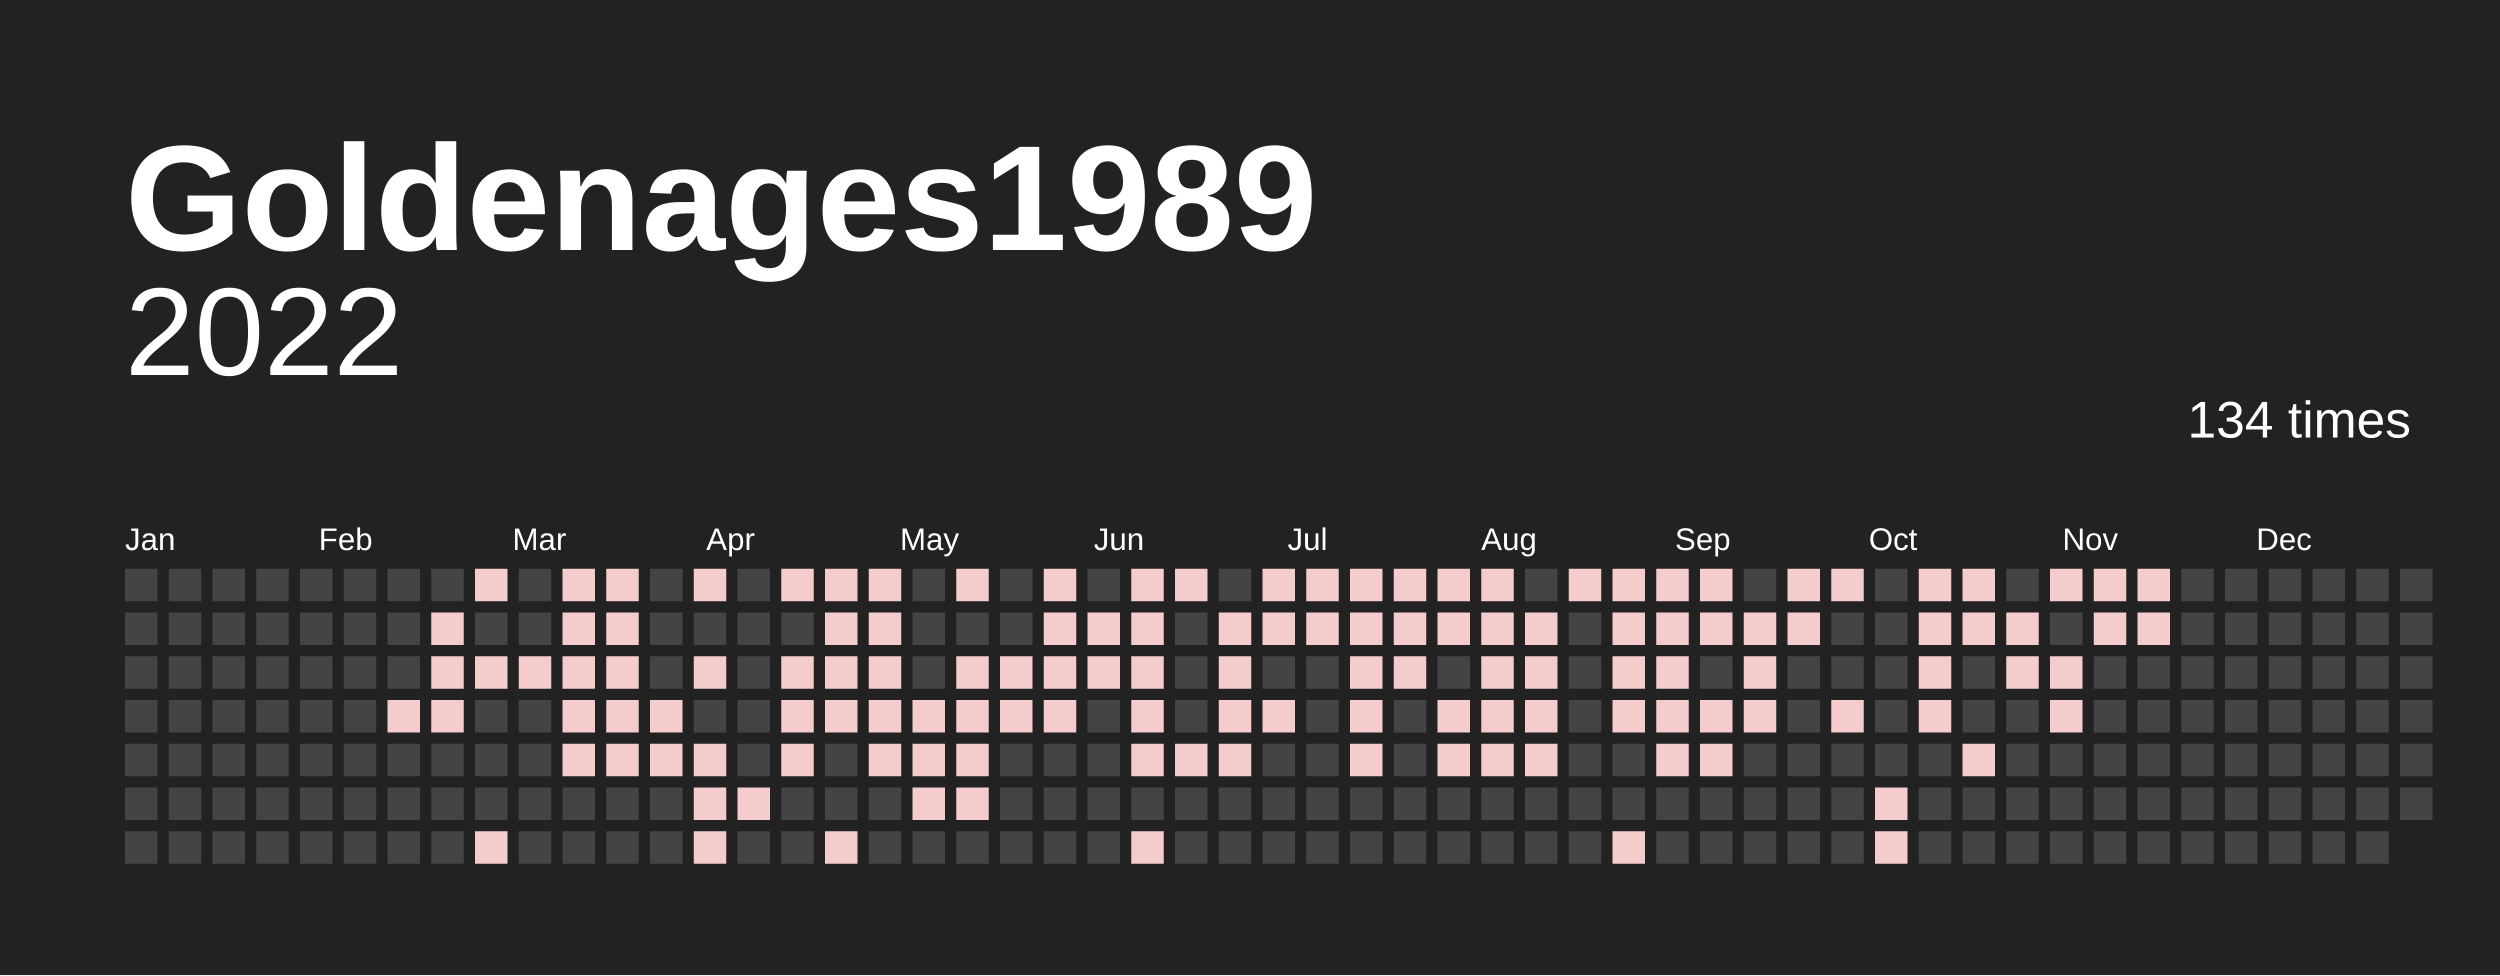
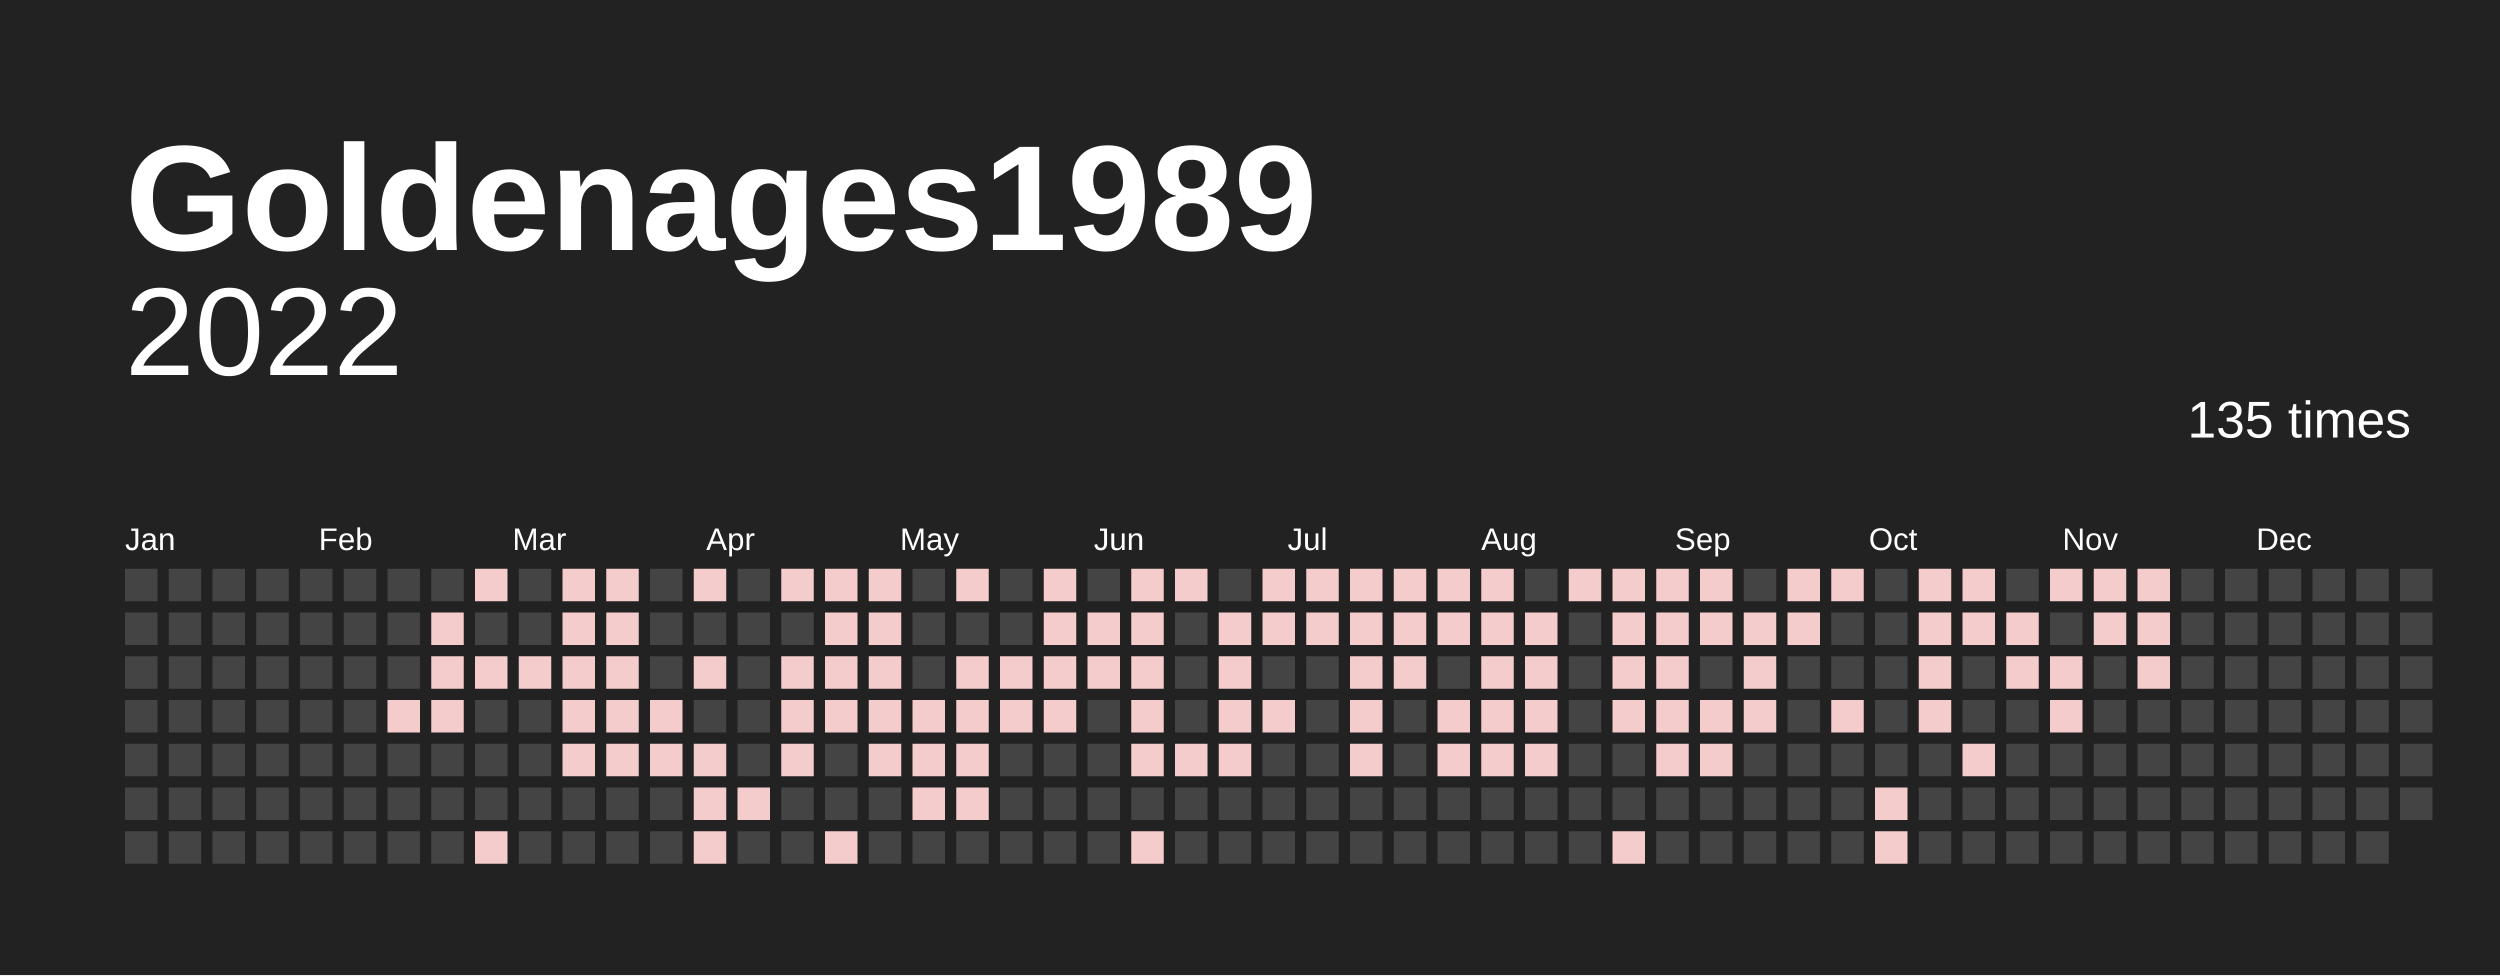
<svg xmlns="http://www.w3.org/2000/svg" baseProfile="full" height="78mm" version="1.1" viewBox="0,0,200,78" width="200mm">
  <defs />
  <rect fill="#222222" height="78" width="200" x="0" y="0" />
  <text fill="#FFFFFF" style="font-size:12px; font-family:Arial; font-weight:bold;" x="10" y="20">Goldenages1989</text>
  <text alignment-baseline="hanging" fill="#FFFFFF" style="font-size:10.0px; font-family:Arial;" x="10" y="30">2022</text>
-   <text alignment-baseline="hanging" fill="#FFFFFF" style="font-size:4.125px; font-family:Arial;" x="175" y="35">134 times</text>
+   <text alignment-baseline="hanging" fill="#FFFFFF" style="font-size:4.125px; font-family:Arial;" x="175" y="35">135 times</text>
  <text fill="#FFFFFF" style="font-size:2.5px; font-family:Arial" x="10.0" y="44">Jan</text>
  <text fill="#FFFFFF" style="font-size:2.5px; font-family:Arial" x="25.5" y="44">Feb</text>
  <text fill="#FFFFFF" style="font-size:2.5px; font-family:Arial" x="41.0" y="44">Mar</text>
  <text fill="#FFFFFF" style="font-size:2.5px; font-family:Arial" x="56.5" y="44">Apr</text>
  <text fill="#FFFFFF" style="font-size:2.5px; font-family:Arial" x="72.0" y="44">May</text>
  <text fill="#FFFFFF" style="font-size:2.5px; font-family:Arial" x="87.5" y="44">Jun</text>
  <text fill="#FFFFFF" style="font-size:2.5px; font-family:Arial" x="103.0" y="44">Jul</text>
  <text fill="#FFFFFF" style="font-size:2.5px; font-family:Arial" x="118.5" y="44">Aug</text>
  <text fill="#FFFFFF" style="font-size:2.5px; font-family:Arial" x="134.0" y="44">Sep</text>
  <text fill="#FFFFFF" style="font-size:2.5px; font-family:Arial" x="149.5" y="44">Oct</text>
  <text fill="#FFFFFF" style="font-size:2.5px; font-family:Arial" x="165.0" y="44">Nov</text>
  <text fill="#FFFFFF" style="font-size:2.5px; font-family:Arial" x="180.5" y="44">Dec</text>
  <rect fill="#444444" height="2.6" width="2.6" x="10.0" y="45.5" />
  <rect fill="#444444" height="2.6" width="2.6" x="10.0" y="49.0" />
  <rect fill="#444444" height="2.6" width="2.6" x="10.0" y="52.5" />
  <rect fill="#444444" height="2.6" width="2.6" x="10.0" y="56.0" />
  <rect fill="#444444" height="2.6" width="2.6" x="10.0" y="59.5" />
  <rect fill="#444444" height="2.6" width="2.6" x="10.0" y="63.0" />
  <rect fill="#444444" height="2.6" width="2.6" x="10.0" y="66.5" />
  <rect fill="#444444" height="2.6" width="2.6" x="13.5" y="45.5" />
  <rect fill="#444444" height="2.6" width="2.6" x="13.5" y="49.0" />
  <rect fill="#444444" height="2.6" width="2.6" x="13.5" y="52.5" />
  <rect fill="#444444" height="2.6" width="2.6" x="13.5" y="56.0" />
  <rect fill="#444444" height="2.6" width="2.6" x="13.5" y="59.5" />
  <rect fill="#444444" height="2.6" width="2.6" x="13.5" y="63.0" />
  <rect fill="#444444" height="2.6" width="2.6" x="13.5" y="66.5" />
  <rect fill="#444444" height="2.6" width="2.6" x="17.0" y="45.5" />
  <rect fill="#444444" height="2.6" width="2.6" x="17.0" y="49.0" />
  <rect fill="#444444" height="2.6" width="2.6" x="17.0" y="52.5" />
  <rect fill="#444444" height="2.6" width="2.6" x="17.0" y="56.0" />
  <rect fill="#444444" height="2.6" width="2.6" x="17.0" y="59.5" />
  <rect fill="#444444" height="2.6" width="2.6" x="17.0" y="63.0" />
  <rect fill="#444444" height="2.6" width="2.6" x="17.0" y="66.5" />
  <rect fill="#444444" height="2.6" width="2.6" x="20.5" y="45.5" />
  <rect fill="#444444" height="2.6" width="2.6" x="20.5" y="49.0" />
  <rect fill="#444444" height="2.6" width="2.6" x="20.5" y="52.5" />
  <rect fill="#444444" height="2.6" width="2.6" x="20.5" y="56.0" />
  <rect fill="#444444" height="2.6" width="2.6" x="20.5" y="59.5" />
  <rect fill="#444444" height="2.6" width="2.6" x="20.5" y="63.0" />
  <rect fill="#444444" height="2.6" width="2.6" x="20.5" y="66.5" />
  <rect fill="#444444" height="2.6" width="2.6" x="24.0" y="45.5" />
  <rect fill="#444444" height="2.6" width="2.6" x="24.0" y="49.0" />
  <rect fill="#444444" height="2.6" width="2.6" x="24.0" y="52.5" />
  <rect fill="#444444" height="2.6" width="2.6" x="24.0" y="56.0" />
  <rect fill="#444444" height="2.6" width="2.6" x="24.0" y="59.5" />
  <rect fill="#444444" height="2.6" width="2.6" x="24.0" y="63.0" />
  <rect fill="#444444" height="2.6" width="2.6" x="24.0" y="66.5" />
  <rect fill="#444444" height="2.6" width="2.6" x="27.5" y="45.5" />
  <rect fill="#444444" height="2.6" width="2.6" x="27.5" y="49.0" />
  <rect fill="#444444" height="2.6" width="2.6" x="27.5" y="52.5" />
  <rect fill="#444444" height="2.6" width="2.6" x="27.5" y="56.0" />
  <rect fill="#444444" height="2.6" width="2.6" x="27.5" y="59.5" />
  <rect fill="#444444" height="2.6" width="2.6" x="27.5" y="63.0" />
  <rect fill="#444444" height="2.6" width="2.6" x="27.5" y="66.5" />
  <rect fill="#444444" height="2.6" width="2.6" x="31.0" y="45.5" />
  <rect fill="#444444" height="2.6" width="2.6" x="31.0" y="49.0" />
  <rect fill="#444444" height="2.6" width="2.6" x="31.0" y="52.5" />
  <rect fill="#f4cccc" height="2.6" width="2.6" x="31.0" y="56.0" />
  <rect fill="#444444" height="2.6" width="2.6" x="31.0" y="59.5" />
  <rect fill="#444444" height="2.6" width="2.6" x="31.0" y="63.0" />
  <rect fill="#444444" height="2.6" width="2.6" x="31.0" y="66.5" />
  <rect fill="#444444" height="2.6" width="2.6" x="34.5" y="45.5" />
  <rect fill="#f4cccc" height="2.6" width="2.6" x="34.5" y="49.0" />
  <rect fill="#f4cccc" height="2.6" width="2.6" x="34.5" y="52.5" />
  <rect fill="#f4cccc" height="2.6" width="2.6" x="34.5" y="56.0" />
  <rect fill="#444444" height="2.6" width="2.6" x="34.5" y="59.5" />
  <rect fill="#444444" height="2.6" width="2.6" x="34.5" y="63.0" />
  <rect fill="#444444" height="2.6" width="2.6" x="34.5" y="66.5" />
  <rect fill="#f4cccc" height="2.6" width="2.6" x="38.0" y="45.5" />
  <rect fill="#444444" height="2.6" width="2.6" x="38.0" y="49.0" />
  <rect fill="#f4cccc" height="2.6" width="2.6" x="38.0" y="52.5" />
  <rect fill="#444444" height="2.6" width="2.6" x="38.0" y="56.0" />
  <rect fill="#444444" height="2.6" width="2.6" x="38.0" y="59.5" />
  <rect fill="#444444" height="2.6" width="2.6" x="38.0" y="63.0" />
  <rect fill="#f4cccc" height="2.6" width="2.6" x="38.0" y="66.5" />
  <rect fill="#444444" height="2.6" width="2.6" x="41.5" y="45.5" />
  <rect fill="#444444" height="2.6" width="2.6" x="41.5" y="49.0" />
  <rect fill="#f4cccc" height="2.6" width="2.6" x="41.5" y="52.5" />
  <rect fill="#444444" height="2.6" width="2.6" x="41.5" y="56.0" />
  <rect fill="#444444" height="2.6" width="2.6" x="41.5" y="59.5" />
  <rect fill="#444444" height="2.6" width="2.6" x="41.5" y="63.0" />
  <rect fill="#444444" height="2.6" width="2.6" x="41.5" y="66.5" />
  <rect fill="#f4cccc" height="2.6" width="2.6" x="45.0" y="45.5" />
  <rect fill="#f4cccc" height="2.6" width="2.6" x="45.0" y="49.0" />
  <rect fill="#f4cccc" height="2.6" width="2.6" x="45.0" y="52.5" />
  <rect fill="#f4cccc" height="2.6" width="2.6" x="45.0" y="56.0" />
  <rect fill="#f4cccc" height="2.6" width="2.6" x="45.0" y="59.5" />
  <rect fill="#444444" height="2.6" width="2.6" x="45.0" y="63.0" />
  <rect fill="#444444" height="2.6" width="2.6" x="45.0" y="66.5" />
  <rect fill="#f4cccc" height="2.6" width="2.6" x="48.5" y="45.5" />
  <rect fill="#f4cccc" height="2.6" width="2.6" x="48.5" y="49.0" />
  <rect fill="#f4cccc" height="2.6" width="2.6" x="48.5" y="52.5" />
  <rect fill="#f4cccc" height="2.6" width="2.6" x="48.5" y="56.0" />
  <rect fill="#f4cccc" height="2.6" width="2.6" x="48.5" y="59.5" />
  <rect fill="#444444" height="2.6" width="2.6" x="48.5" y="63.0" />
  <rect fill="#444444" height="2.6" width="2.6" x="48.5" y="66.5" />
  <rect fill="#444444" height="2.6" width="2.6" x="52.0" y="45.5" />
  <rect fill="#444444" height="2.6" width="2.6" x="52.0" y="49.0" />
  <rect fill="#444444" height="2.6" width="2.6" x="52.0" y="52.5" />
  <rect fill="#f4cccc" height="2.6" width="2.6" x="52.0" y="56.0" />
  <rect fill="#f4cccc" height="2.6" width="2.6" x="52.0" y="59.5" />
  <rect fill="#444444" height="2.6" width="2.6" x="52.0" y="63.0" />
  <rect fill="#444444" height="2.6" width="2.6" x="52.0" y="66.5" />
  <rect fill="#f4cccc" height="2.6" width="2.6" x="55.5" y="45.5" />
  <rect fill="#444444" height="2.6" width="2.6" x="55.5" y="49.0" />
  <rect fill="#f4cccc" height="2.6" width="2.6" x="55.5" y="52.5" />
  <rect fill="#444444" height="2.6" width="2.6" x="55.5" y="56.0" />
  <rect fill="#f4cccc" height="2.6" width="2.6" x="55.5" y="59.5" />
  <rect fill="#f4cccc" height="2.6" width="2.6" x="55.5" y="63.0" />
  <rect fill="#f4cccc" height="2.6" width="2.6" x="55.5" y="66.5" />
  <rect fill="#444444" height="2.6" width="2.6" x="59.0" y="45.5" />
  <rect fill="#444444" height="2.6" width="2.6" x="59.0" y="49.0" />
  <rect fill="#444444" height="2.6" width="2.6" x="59.0" y="52.5" />
  <rect fill="#444444" height="2.6" width="2.6" x="59.0" y="56.0" />
  <rect fill="#444444" height="2.6" width="2.6" x="59.0" y="59.5" />
  <rect fill="#f4cccc" height="2.6" width="2.6" x="59.0" y="63.0" />
  <rect fill="#444444" height="2.6" width="2.6" x="59.0" y="66.5" />
  <rect fill="#f4cccc" height="2.6" width="2.6" x="62.5" y="45.5" />
  <rect fill="#444444" height="2.6" width="2.6" x="62.5" y="49.0" />
  <rect fill="#f4cccc" height="2.6" width="2.6" x="62.5" y="52.5" />
  <rect fill="#f4cccc" height="2.6" width="2.6" x="62.5" y="56.0" />
  <rect fill="#f4cccc" height="2.6" width="2.6" x="62.5" y="59.5" />
  <rect fill="#444444" height="2.6" width="2.6" x="62.5" y="63.0" />
  <rect fill="#444444" height="2.6" width="2.6" x="62.5" y="66.5" />
  <rect fill="#f4cccc" height="2.6" width="2.6" x="66.0" y="45.5" />
  <rect fill="#f4cccc" height="2.6" width="2.6" x="66.0" y="49.0" />
  <rect fill="#f4cccc" height="2.6" width="2.6" x="66.0" y="52.5" />
  <rect fill="#f4cccc" height="2.6" width="2.6" x="66.0" y="56.0" />
  <rect fill="#444444" height="2.6" width="2.6" x="66.0" y="59.5" />
  <rect fill="#444444" height="2.6" width="2.6" x="66.0" y="63.0" />
  <rect fill="#f4cccc" height="2.6" width="2.6" x="66.0" y="66.5" />
  <rect fill="#f4cccc" height="2.6" width="2.6" x="69.5" y="45.5" />
  <rect fill="#f4cccc" height="2.6" width="2.6" x="69.5" y="49.0" />
  <rect fill="#f4cccc" height="2.6" width="2.6" x="69.5" y="52.5" />
  <rect fill="#f4cccc" height="2.6" width="2.6" x="69.5" y="56.0" />
  <rect fill="#f4cccc" height="2.6" width="2.6" x="69.5" y="59.5" />
  <rect fill="#444444" height="2.6" width="2.6" x="69.5" y="63.0" />
  <rect fill="#444444" height="2.6" width="2.6" x="69.5" y="66.5" />
  <rect fill="#444444" height="2.6" width="2.6" x="73.0" y="45.5" />
  <rect fill="#444444" height="2.6" width="2.6" x="73.0" y="49.0" />
  <rect fill="#444444" height="2.6" width="2.6" x="73.0" y="52.5" />
  <rect fill="#f4cccc" height="2.6" width="2.6" x="73.0" y="56.0" />
  <rect fill="#f4cccc" height="2.6" width="2.6" x="73.0" y="59.5" />
  <rect fill="#f4cccc" height="2.6" width="2.6" x="73.0" y="63.0" />
  <rect fill="#444444" height="2.6" width="2.6" x="73.0" y="66.5" />
  <rect fill="#f4cccc" height="2.6" width="2.6" x="76.5" y="45.5" />
  <rect fill="#444444" height="2.6" width="2.6" x="76.5" y="49.0" />
  <rect fill="#f4cccc" height="2.6" width="2.6" x="76.5" y="52.5" />
  <rect fill="#f4cccc" height="2.6" width="2.6" x="76.5" y="56.0" />
  <rect fill="#f4cccc" height="2.6" width="2.6" x="76.5" y="59.5" />
  <rect fill="#f4cccc" height="2.6" width="2.6" x="76.5" y="63.0" />
  <rect fill="#444444" height="2.6" width="2.6" x="76.5" y="66.5" />
  <rect fill="#444444" height="2.6" width="2.6" x="80.0" y="45.5" />
  <rect fill="#444444" height="2.6" width="2.6" x="80.0" y="49.0" />
  <rect fill="#f4cccc" height="2.6" width="2.6" x="80.0" y="52.5" />
  <rect fill="#f4cccc" height="2.6" width="2.6" x="80.0" y="56.0" />
  <rect fill="#444444" height="2.6" width="2.6" x="80.0" y="59.5" />
  <rect fill="#444444" height="2.6" width="2.6" x="80.0" y="63.0" />
  <rect fill="#444444" height="2.6" width="2.6" x="80.0" y="66.5" />
  <rect fill="#f4cccc" height="2.6" width="2.6" x="83.5" y="45.5" />
  <rect fill="#f4cccc" height="2.6" width="2.6" x="83.5" y="49.0" />
  <rect fill="#f4cccc" height="2.6" width="2.6" x="83.5" y="52.5" />
  <rect fill="#f4cccc" height="2.6" width="2.6" x="83.5" y="56.0" />
  <rect fill="#444444" height="2.6" width="2.6" x="83.5" y="59.5" />
  <rect fill="#444444" height="2.6" width="2.6" x="83.5" y="63.0" />
  <rect fill="#444444" height="2.6" width="2.6" x="83.5" y="66.5" />
  <rect fill="#444444" height="2.6" width="2.6" x="87.0" y="45.5" />
  <rect fill="#f4cccc" height="2.6" width="2.6" x="87.0" y="49.0" />
  <rect fill="#f4cccc" height="2.6" width="2.6" x="87.0" y="52.5" />
  <rect fill="#444444" height="2.6" width="2.6" x="87.0" y="56.0" />
  <rect fill="#444444" height="2.6" width="2.6" x="87.0" y="59.5" />
  <rect fill="#444444" height="2.6" width="2.6" x="87.0" y="63.0" />
  <rect fill="#444444" height="2.6" width="2.6" x="87.0" y="66.5" />
  <rect fill="#f4cccc" height="2.6" width="2.6" x="90.5" y="45.5" />
  <rect fill="#f4cccc" height="2.6" width="2.6" x="90.5" y="49.0" />
  <rect fill="#f4cccc" height="2.6" width="2.6" x="90.5" y="52.5" />
  <rect fill="#f4cccc" height="2.6" width="2.6" x="90.5" y="56.0" />
  <rect fill="#f4cccc" height="2.6" width="2.6" x="90.5" y="59.5" />
  <rect fill="#444444" height="2.6" width="2.6" x="90.5" y="63.0" />
  <rect fill="#f4cccc" height="2.6" width="2.6" x="90.5" y="66.5" />
  <rect fill="#f4cccc" height="2.6" width="2.6" x="94.0" y="45.5" />
  <rect fill="#444444" height="2.6" width="2.6" x="94.0" y="49.0" />
  <rect fill="#444444" height="2.6" width="2.6" x="94.0" y="52.5" />
  <rect fill="#444444" height="2.6" width="2.6" x="94.0" y="56.0" />
  <rect fill="#f4cccc" height="2.6" width="2.6" x="94.0" y="59.5" />
  <rect fill="#444444" height="2.6" width="2.6" x="94.0" y="63.0" />
  <rect fill="#444444" height="2.6" width="2.6" x="94.0" y="66.5" />
  <rect fill="#444444" height="2.6" width="2.6" x="97.5" y="45.5" />
  <rect fill="#f4cccc" height="2.6" width="2.6" x="97.5" y="49.0" />
  <rect fill="#f4cccc" height="2.6" width="2.6" x="97.5" y="52.5" />
  <rect fill="#f4cccc" height="2.6" width="2.6" x="97.5" y="56.0" />
  <rect fill="#f4cccc" height="2.6" width="2.6" x="97.5" y="59.5" />
  <rect fill="#444444" height="2.6" width="2.6" x="97.5" y="63.0" />
  <rect fill="#444444" height="2.6" width="2.6" x="97.5" y="66.5" />
  <rect fill="#f4cccc" height="2.6" width="2.6" x="101.0" y="45.5" />
  <rect fill="#f4cccc" height="2.6" width="2.6" x="101.0" y="49.0" />
  <rect fill="#444444" height="2.6" width="2.6" x="101.0" y="52.5" />
  <rect fill="#f4cccc" height="2.6" width="2.6" x="101.0" y="56.0" />
  <rect fill="#444444" height="2.6" width="2.6" x="101.0" y="59.5" />
  <rect fill="#444444" height="2.6" width="2.6" x="101.0" y="63.0" />
  <rect fill="#444444" height="2.6" width="2.6" x="101.0" y="66.5" />
  <rect fill="#f4cccc" height="2.6" width="2.6" x="104.5" y="45.5" />
  <rect fill="#f4cccc" height="2.6" width="2.6" x="104.5" y="49.0" />
  <rect fill="#444444" height="2.6" width="2.6" x="104.5" y="52.5" />
  <rect fill="#444444" height="2.6" width="2.6" x="104.5" y="56.0" />
  <rect fill="#444444" height="2.6" width="2.6" x="104.5" y="59.5" />
  <rect fill="#444444" height="2.6" width="2.6" x="104.5" y="63.0" />
  <rect fill="#444444" height="2.6" width="2.6" x="104.5" y="66.5" />
  <rect fill="#f4cccc" height="2.6" width="2.6" x="108.0" y="45.5" />
  <rect fill="#f4cccc" height="2.6" width="2.6" x="108.0" y="49.0" />
  <rect fill="#f4cccc" height="2.6" width="2.6" x="108.0" y="52.5" />
  <rect fill="#f4cccc" height="2.6" width="2.6" x="108.0" y="56.0" />
  <rect fill="#f4cccc" height="2.6" width="2.6" x="108.0" y="59.5" />
  <rect fill="#444444" height="2.6" width="2.6" x="108.0" y="63.0" />
  <rect fill="#444444" height="2.6" width="2.6" x="108.0" y="66.5" />
  <rect fill="#f4cccc" height="2.6" width="2.6" x="111.5" y="45.5" />
  <rect fill="#f4cccc" height="2.6" width="2.6" x="111.5" y="49.0" />
  <rect fill="#f4cccc" height="2.6" width="2.6" x="111.5" y="52.5" />
  <rect fill="#444444" height="2.6" width="2.6" x="111.5" y="56.0" />
  <rect fill="#444444" height="2.6" width="2.6" x="111.5" y="59.5" />
  <rect fill="#444444" height="2.6" width="2.6" x="111.5" y="63.0" />
  <rect fill="#444444" height="2.6" width="2.6" x="111.5" y="66.5" />
  <rect fill="#f4cccc" height="2.6" width="2.6" x="115.0" y="45.5" />
  <rect fill="#f4cccc" height="2.6" width="2.6" x="115.0" y="49.0" />
  <rect fill="#444444" height="2.6" width="2.6" x="115.0" y="52.5" />
  <rect fill="#f4cccc" height="2.6" width="2.6" x="115.0" y="56.0" />
  <rect fill="#f4cccc" height="2.6" width="2.6" x="115.0" y="59.5" />
  <rect fill="#444444" height="2.6" width="2.6" x="115.0" y="63.0" />
  <rect fill="#444444" height="2.6" width="2.6" x="115.0" y="66.5" />
  <rect fill="#f4cccc" height="2.6" width="2.6" x="118.5" y="45.5" />
  <rect fill="#f4cccc" height="2.6" width="2.6" x="118.5" y="49.0" />
  <rect fill="#f4cccc" height="2.6" width="2.6" x="118.5" y="52.5" />
  <rect fill="#f4cccc" height="2.6" width="2.6" x="118.5" y="56.0" />
  <rect fill="#f4cccc" height="2.6" width="2.6" x="118.5" y="59.5" />
  <rect fill="#444444" height="2.6" width="2.6" x="118.5" y="63.0" />
  <rect fill="#444444" height="2.6" width="2.6" x="118.5" y="66.5" />
  <rect fill="#444444" height="2.6" width="2.6" x="122.0" y="45.5" />
  <rect fill="#f4cccc" height="2.6" width="2.6" x="122.0" y="49.0" />
  <rect fill="#f4cccc" height="2.6" width="2.6" x="122.0" y="52.5" />
  <rect fill="#f4cccc" height="2.6" width="2.6" x="122.0" y="56.0" />
  <rect fill="#f4cccc" height="2.6" width="2.6" x="122.0" y="59.5" />
  <rect fill="#444444" height="2.6" width="2.6" x="122.0" y="63.0" />
  <rect fill="#444444" height="2.6" width="2.6" x="122.0" y="66.5" />
  <rect fill="#f4cccc" height="2.6" width="2.6" x="125.5" y="45.5" />
  <rect fill="#444444" height="2.6" width="2.6" x="125.5" y="49.0" />
  <rect fill="#444444" height="2.6" width="2.6" x="125.5" y="52.5" />
  <rect fill="#444444" height="2.6" width="2.6" x="125.5" y="56.0" />
  <rect fill="#444444" height="2.6" width="2.6" x="125.5" y="59.5" />
  <rect fill="#444444" height="2.6" width="2.6" x="125.5" y="63.0" />
  <rect fill="#444444" height="2.6" width="2.6" x="125.5" y="66.5" />
  <rect fill="#f4cccc" height="2.6" width="2.6" x="129.0" y="45.5" />
  <rect fill="#f4cccc" height="2.6" width="2.6" x="129.0" y="49.0" />
  <rect fill="#f4cccc" height="2.6" width="2.6" x="129.0" y="52.5" />
  <rect fill="#f4cccc" height="2.6" width="2.6" x="129.0" y="56.0" />
  <rect fill="#444444" height="2.6" width="2.6" x="129.0" y="59.5" />
  <rect fill="#444444" height="2.6" width="2.6" x="129.0" y="63.0" />
  <rect fill="#f4cccc" height="2.6" width="2.6" x="129.0" y="66.5" />
  <rect fill="#f4cccc" height="2.6" width="2.6" x="132.5" y="45.5" />
  <rect fill="#f4cccc" height="2.6" width="2.6" x="132.5" y="49.0" />
  <rect fill="#f4cccc" height="2.6" width="2.6" x="132.5" y="52.5" />
  <rect fill="#f4cccc" height="2.6" width="2.6" x="132.5" y="56.0" />
  <rect fill="#f4cccc" height="2.6" width="2.6" x="132.5" y="59.5" />
  <rect fill="#444444" height="2.6" width="2.6" x="132.5" y="63.0" />
  <rect fill="#444444" height="2.6" width="2.6" x="132.5" y="66.5" />
  <rect fill="#f4cccc" height="2.6" width="2.6" x="136.0" y="45.5" />
  <rect fill="#f4cccc" height="2.6" width="2.6" x="136.0" y="49.0" />
  <rect fill="#444444" height="2.6" width="2.6" x="136.0" y="52.5" />
  <rect fill="#f4cccc" height="2.6" width="2.6" x="136.0" y="56.0" />
  <rect fill="#f4cccc" height="2.6" width="2.6" x="136.0" y="59.5" />
  <rect fill="#444444" height="2.6" width="2.6" x="136.0" y="63.0" />
  <rect fill="#444444" height="2.6" width="2.6" x="136.0" y="66.5" />
  <rect fill="#444444" height="2.6" width="2.6" x="139.5" y="45.5" />
  <rect fill="#f4cccc" height="2.6" width="2.6" x="139.5" y="49.0" />
  <rect fill="#f4cccc" height="2.6" width="2.6" x="139.5" y="52.5" />
  <rect fill="#f4cccc" height="2.6" width="2.6" x="139.5" y="56.0" />
  <rect fill="#444444" height="2.6" width="2.6" x="139.5" y="59.5" />
  <rect fill="#444444" height="2.6" width="2.6" x="139.5" y="63.0" />
  <rect fill="#444444" height="2.6" width="2.6" x="139.5" y="66.5" />
  <rect fill="#f4cccc" height="2.6" width="2.6" x="143.0" y="45.5" />
  <rect fill="#f4cccc" height="2.6" width="2.6" x="143.0" y="49.0" />
  <rect fill="#444444" height="2.6" width="2.6" x="143.0" y="52.5" />
  <rect fill="#444444" height="2.6" width="2.6" x="143.0" y="56.0" />
  <rect fill="#444444" height="2.6" width="2.6" x="143.0" y="59.5" />
  <rect fill="#444444" height="2.6" width="2.6" x="143.0" y="63.0" />
  <rect fill="#444444" height="2.6" width="2.6" x="143.0" y="66.5" />
  <rect fill="#f4cccc" height="2.6" width="2.6" x="146.5" y="45.5" />
  <rect fill="#444444" height="2.6" width="2.6" x="146.5" y="49.0" />
  <rect fill="#444444" height="2.6" width="2.6" x="146.5" y="52.5" />
  <rect fill="#f4cccc" height="2.6" width="2.6" x="146.5" y="56.0" />
  <rect fill="#444444" height="2.6" width="2.6" x="146.5" y="59.5" />
  <rect fill="#444444" height="2.6" width="2.6" x="146.5" y="63.0" />
  <rect fill="#444444" height="2.6" width="2.6" x="146.5" y="66.5" />
  <rect fill="#444444" height="2.6" width="2.6" x="150.0" y="45.5" />
  <rect fill="#444444" height="2.6" width="2.6" x="150.0" y="49.0" />
  <rect fill="#444444" height="2.6" width="2.6" x="150.0" y="52.5" />
  <rect fill="#444444" height="2.6" width="2.6" x="150.0" y="56.0" />
  <rect fill="#444444" height="2.6" width="2.6" x="150.0" y="59.5" />
  <rect fill="#f4cccc" height="2.6" width="2.6" x="150.0" y="63.0" />
  <rect fill="#f4cccc" height="2.6" width="2.6" x="150.0" y="66.5" />
  <rect fill="#f4cccc" height="2.6" width="2.6" x="153.5" y="45.5" />
  <rect fill="#f4cccc" height="2.6" width="2.6" x="153.5" y="49.0" />
  <rect fill="#f4cccc" height="2.6" width="2.6" x="153.5" y="52.5" />
  <rect fill="#f4cccc" height="2.6" width="2.6" x="153.5" y="56.0" />
  <rect fill="#444444" height="2.6" width="2.6" x="153.5" y="59.5" />
  <rect fill="#444444" height="2.6" width="2.6" x="153.5" y="63.0" />
  <rect fill="#444444" height="2.6" width="2.6" x="153.5" y="66.5" />
  <rect fill="#f4cccc" height="2.6" width="2.6" x="157.0" y="45.5" />
  <rect fill="#f4cccc" height="2.6" width="2.6" x="157.0" y="49.0" />
  <rect fill="#444444" height="2.6" width="2.6" x="157.0" y="52.5" />
  <rect fill="#444444" height="2.6" width="2.6" x="157.0" y="56.0" />
  <rect fill="#f4cccc" height="2.6" width="2.6" x="157.0" y="59.5" />
  <rect fill="#444444" height="2.6" width="2.6" x="157.0" y="63.0" />
  <rect fill="#444444" height="2.6" width="2.6" x="157.0" y="66.5" />
  <rect fill="#444444" height="2.6" width="2.6" x="160.5" y="45.5" />
  <rect fill="#f4cccc" height="2.6" width="2.6" x="160.5" y="49.0" />
  <rect fill="#f4cccc" height="2.6" width="2.6" x="160.5" y="52.5" />
  <rect fill="#444444" height="2.6" width="2.6" x="160.5" y="56.0" />
  <rect fill="#444444" height="2.6" width="2.6" x="160.5" y="59.5" />
  <rect fill="#444444" height="2.6" width="2.6" x="160.5" y="63.0" />
  <rect fill="#444444" height="2.6" width="2.6" x="160.5" y="66.5" />
  <rect fill="#f4cccc" height="2.6" width="2.6" x="164.0" y="45.5" />
  <rect fill="#444444" height="2.6" width="2.6" x="164.0" y="49.0" />
  <rect fill="#f4cccc" height="2.6" width="2.6" x="164.0" y="52.5" />
  <rect fill="#f4cccc" height="2.6" width="2.6" x="164.0" y="56.0" />
  <rect fill="#444444" height="2.6" width="2.6" x="164.0" y="59.5" />
  <rect fill="#444444" height="2.6" width="2.6" x="164.0" y="63.0" />
  <rect fill="#444444" height="2.6" width="2.6" x="164.0" y="66.5" />
  <rect fill="#f4cccc" height="2.6" width="2.6" x="167.5" y="45.5" />
  <rect fill="#f4cccc" height="2.6" width="2.6" x="167.5" y="49.0" />
  <rect fill="#444444" height="2.6" width="2.6" x="167.5" y="52.5" />
  <rect fill="#444444" height="2.6" width="2.6" x="167.5" y="56.0" />
  <rect fill="#444444" height="2.6" width="2.6" x="167.5" y="59.5" />
  <rect fill="#444444" height="2.6" width="2.6" x="167.5" y="63.0" />
  <rect fill="#444444" height="2.6" width="2.6" x="167.5" y="66.5" />
  <rect fill="#f4cccc" height="2.6" width="2.6" x="171.0" y="45.5" />
  <rect fill="#f4cccc" height="2.6" width="2.6" x="171.0" y="49.0" />
-   <rect fill="#444444" height="2.6" width="2.6" x="171.0" y="52.5" />
+   <rect fill="#f4cccc" height="2.6" width="2.6" x="171.0" y="52.5" />
  <rect fill="#444444" height="2.6" width="2.6" x="171.0" y="56.0" />
  <rect fill="#444444" height="2.6" width="2.6" x="171.0" y="59.5" />
  <rect fill="#444444" height="2.6" width="2.6" x="171.0" y="63.0" />
  <rect fill="#444444" height="2.6" width="2.6" x="171.0" y="66.5" />
  <rect fill="#444444" height="2.6" width="2.6" x="174.5" y="45.5" />
  <rect fill="#444444" height="2.6" width="2.6" x="174.5" y="49.0" />
  <rect fill="#444444" height="2.6" width="2.6" x="174.5" y="52.5" />
  <rect fill="#444444" height="2.6" width="2.6" x="174.5" y="56.0" />
  <rect fill="#444444" height="2.6" width="2.6" x="174.5" y="59.5" />
  <rect fill="#444444" height="2.6" width="2.6" x="174.5" y="63.0" />
  <rect fill="#444444" height="2.6" width="2.6" x="174.5" y="66.5" />
  <rect fill="#444444" height="2.6" width="2.6" x="178.0" y="45.5" />
  <rect fill="#444444" height="2.6" width="2.6" x="178.0" y="49.0" />
  <rect fill="#444444" height="2.6" width="2.6" x="178.0" y="52.5" />
  <rect fill="#444444" height="2.6" width="2.6" x="178.0" y="56.0" />
  <rect fill="#444444" height="2.6" width="2.6" x="178.0" y="59.5" />
  <rect fill="#444444" height="2.6" width="2.6" x="178.0" y="63.0" />
  <rect fill="#444444" height="2.6" width="2.6" x="178.0" y="66.5" />
  <rect fill="#444444" height="2.6" width="2.6" x="181.5" y="45.5" />
  <rect fill="#444444" height="2.6" width="2.6" x="181.5" y="49.0" />
  <rect fill="#444444" height="2.6" width="2.6" x="181.5" y="52.5" />
  <rect fill="#444444" height="2.6" width="2.6" x="181.5" y="56.0" />
  <rect fill="#444444" height="2.6" width="2.6" x="181.5" y="59.5" />
  <rect fill="#444444" height="2.6" width="2.6" x="181.5" y="63.0" />
  <rect fill="#444444" height="2.6" width="2.6" x="181.5" y="66.5" />
  <rect fill="#444444" height="2.6" width="2.6" x="185.0" y="45.5" />
  <rect fill="#444444" height="2.6" width="2.6" x="185.0" y="49.0" />
  <rect fill="#444444" height="2.6" width="2.6" x="185.0" y="52.5" />
  <rect fill="#444444" height="2.6" width="2.6" x="185.0" y="56.0" />
  <rect fill="#444444" height="2.6" width="2.6" x="185.0" y="59.5" />
  <rect fill="#444444" height="2.6" width="2.6" x="185.0" y="63.0" />
  <rect fill="#444444" height="2.6" width="2.6" x="185.0" y="66.5" />
  <rect fill="#444444" height="2.6" width="2.6" x="188.5" y="45.5" />
  <rect fill="#444444" height="2.6" width="2.6" x="188.5" y="49.0" />
  <rect fill="#444444" height="2.6" width="2.6" x="188.5" y="52.5" />
  <rect fill="#444444" height="2.6" width="2.6" x="188.5" y="56.0" />
  <rect fill="#444444" height="2.6" width="2.6" x="188.5" y="59.5" />
  <rect fill="#444444" height="2.6" width="2.6" x="188.5" y="63.0" />
  <rect fill="#444444" height="2.6" width="2.6" x="188.5" y="66.5" />
  <rect fill="#444444" height="2.6" width="2.6" x="192.0" y="45.5" />
  <rect fill="#444444" height="2.6" width="2.6" x="192.0" y="49.0" />
  <rect fill="#444444" height="2.6" width="2.6" x="192.0" y="52.5" />
  <rect fill="#444444" height="2.6" width="2.6" x="192.0" y="56.0" />
  <rect fill="#444444" height="2.6" width="2.6" x="192.0" y="59.5" />
  <rect fill="#444444" height="2.6" width="2.6" x="192.0" y="63.0" />
</svg>
